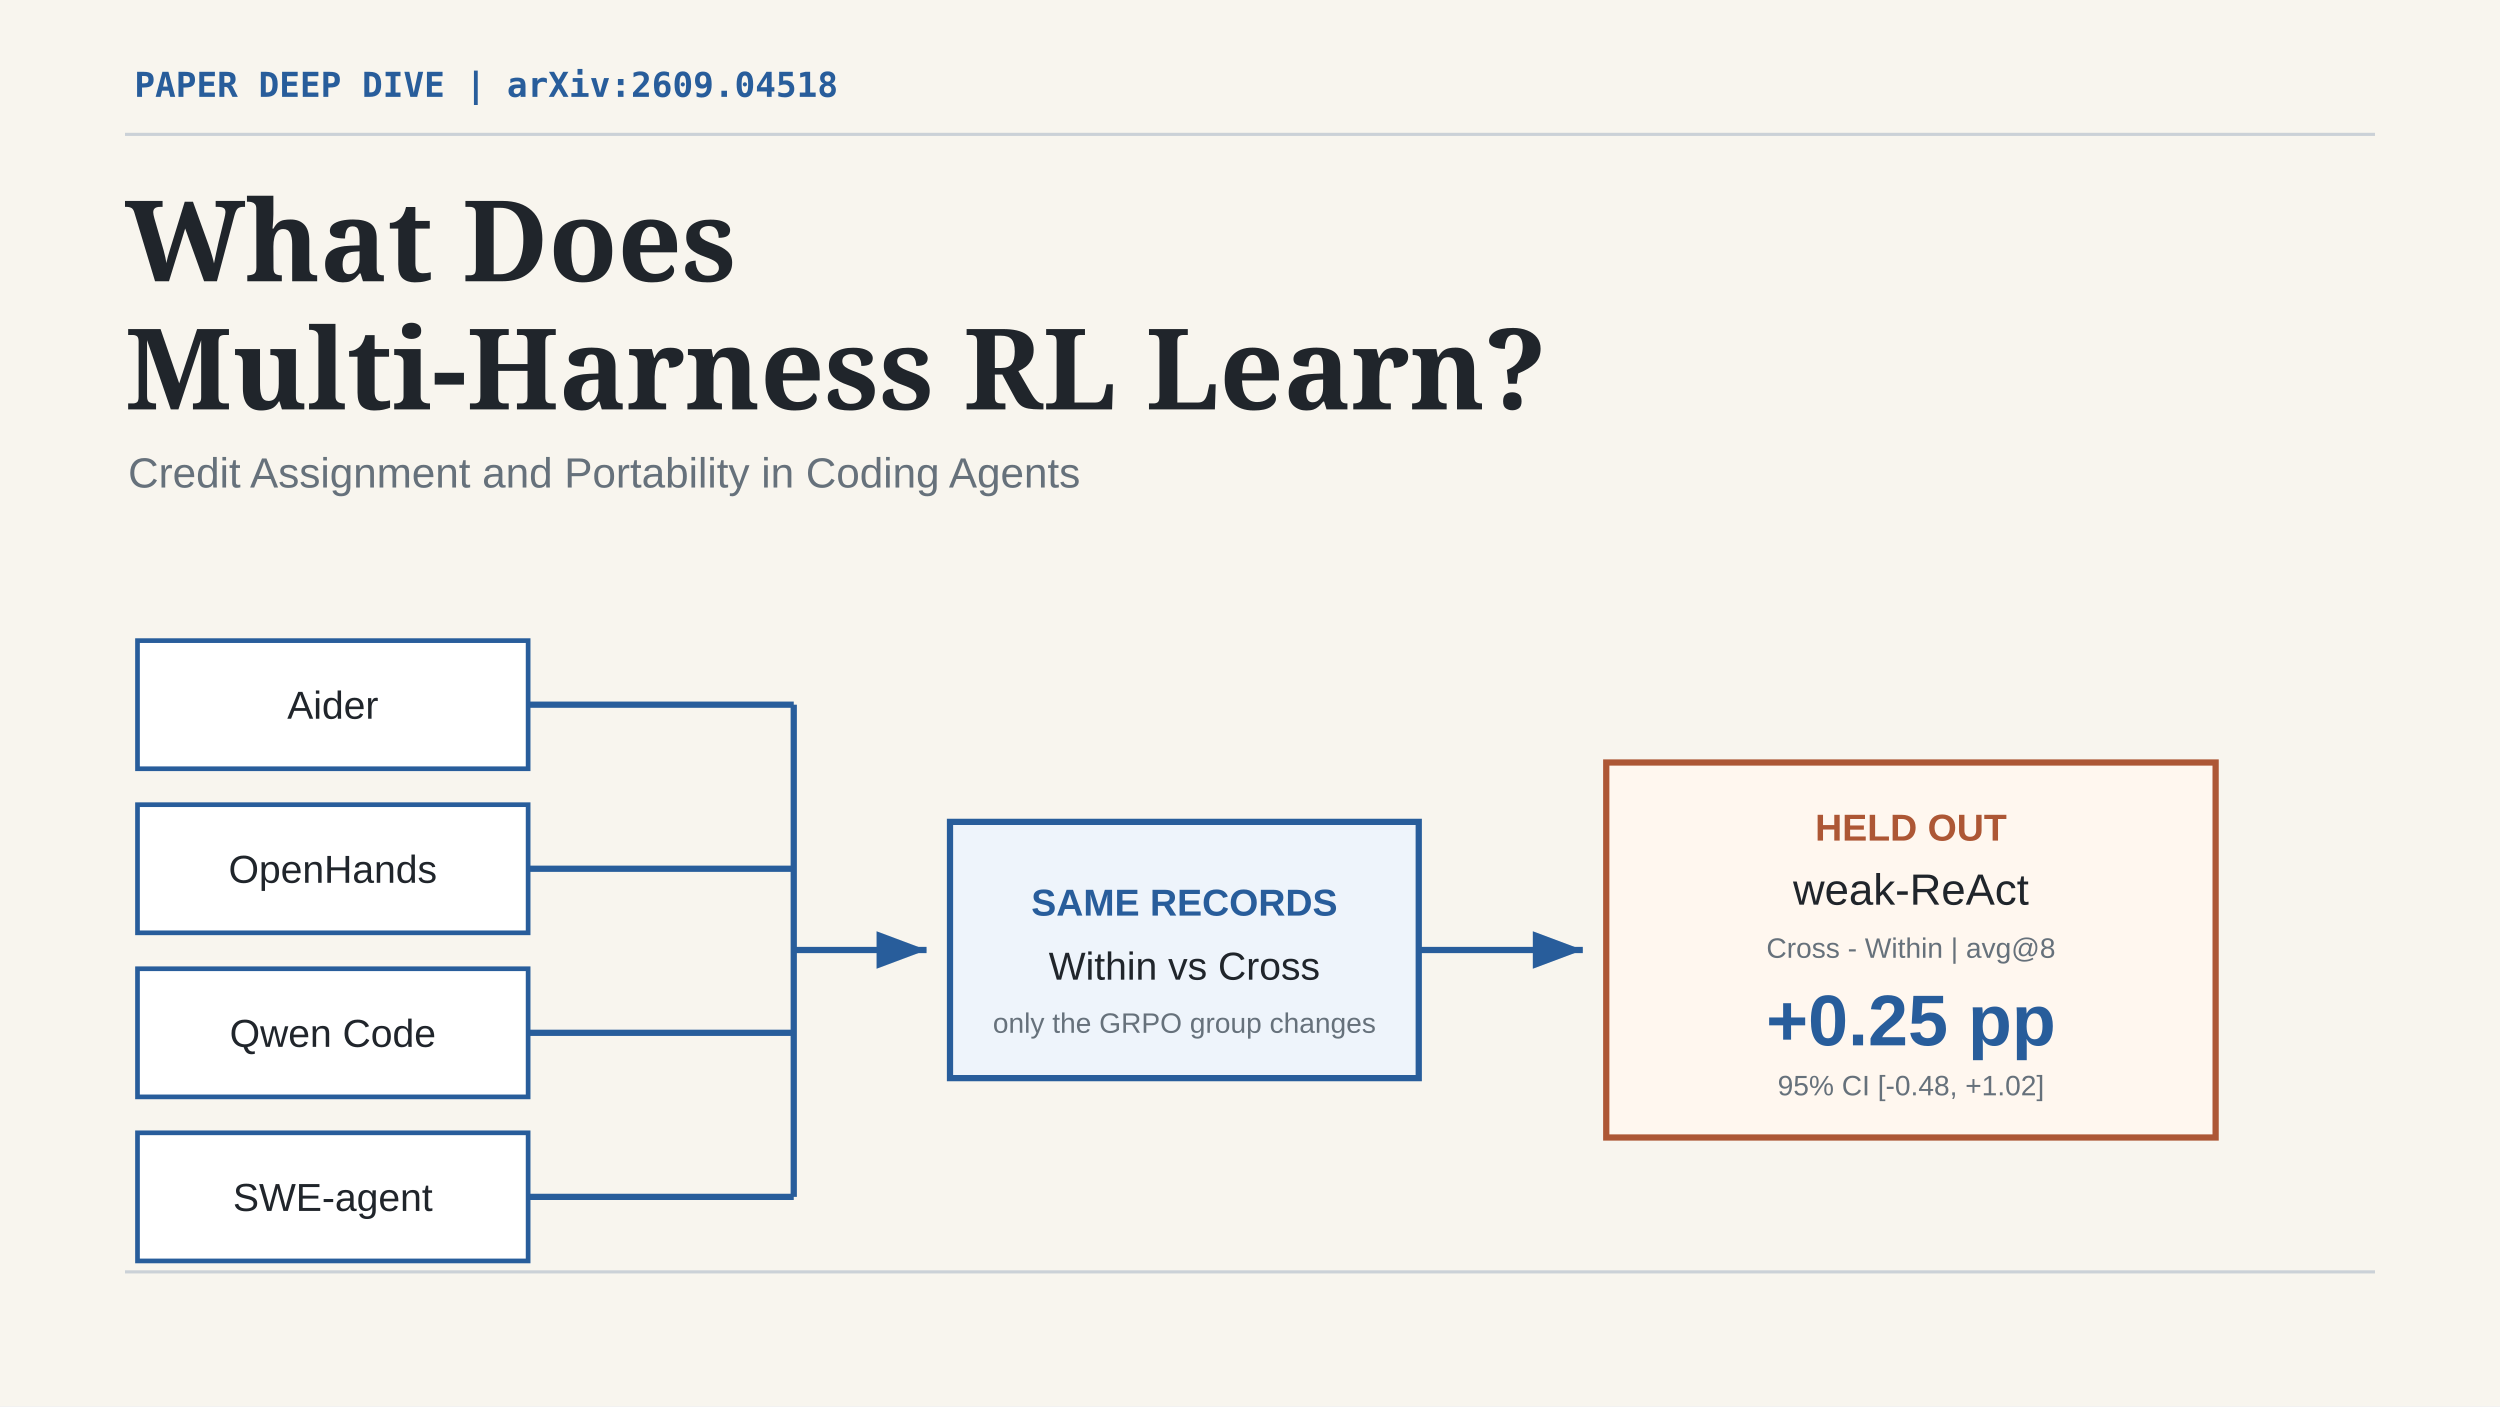
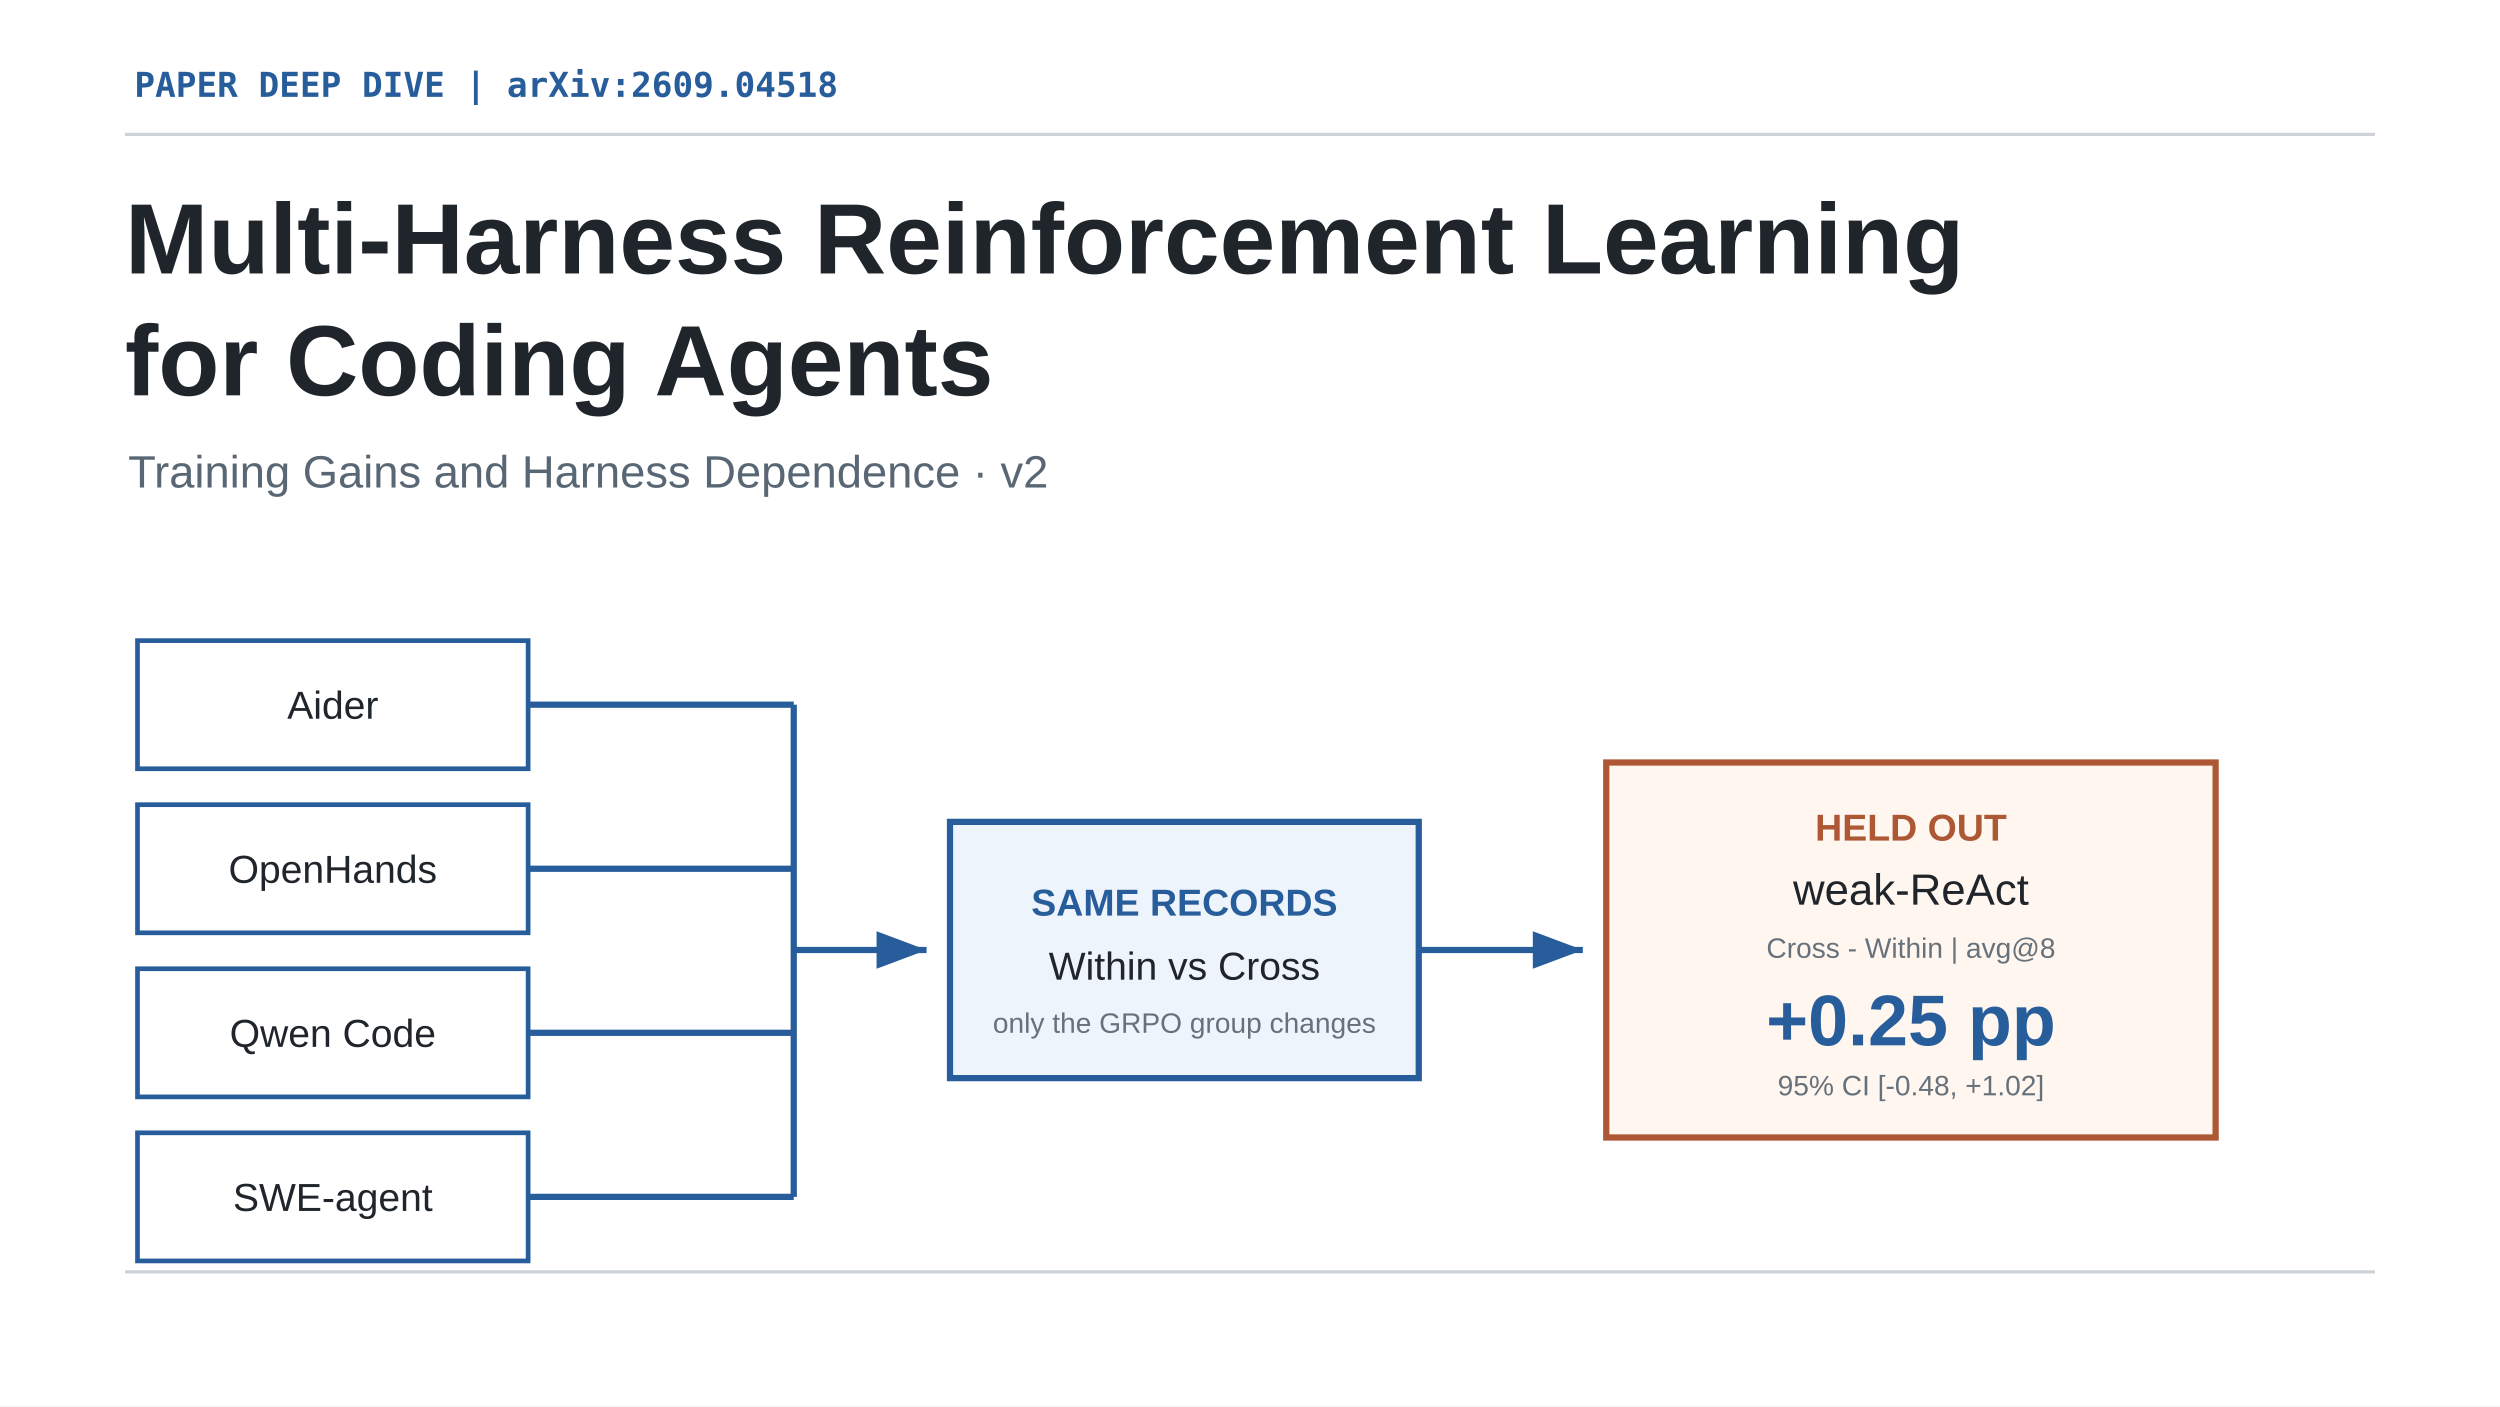
<svg xmlns="http://www.w3.org/2000/svg" width="1600" height="900" viewBox="0 0 1600 900" role="img" aria-labelledby="title desc">
-   <rect width="1600" height="900" fill="#f8f5ee" />
+   <rect width="1600" height="900" fill="#fff" />
  <path d="M80 86h1440M80 814h1440" stroke="#cbd1d7" stroke-width="2" />
  <text x="86" y="62" fill="#285d9b" font-family="ui-monospace,monospace" font-size="22" font-weight="700">PAPER DEEP DIVE | arXiv:2609.04518</text>
-   <text x="80" y="180" fill="#20252b" font-family="Georgia,serif" font-size="72" font-weight="700">What Does</text>
-   <text x="80" y="262" fill="#20252b" font-family="Georgia,serif" font-size="72" font-weight="700">Multi-Harness RL Learn?</text>
-   <text x="82" y="312" fill="#66717b" font-family="Arial,sans-serif" font-size="27">Credit Assignment and Portability in Coding Agents</text>
+   <text x="80" y="175" fill="#20252b" font-family="Arial,sans-serif" font-size="64" font-weight="700">Multi-Harness Reinforcement Learning</text>
+   <text x="80" y="253" fill="#20252b" font-family="Arial,sans-serif" font-size="64" font-weight="700">for Coding Agents</text>
+   <text x="82" y="312" fill="#596775" font-family="Arial,sans-serif" font-size="29">Training Gains and Harness Dependence · v2</text>
  <g transform="translate(88 410)" font-family="Arial,sans-serif">
    <rect x="0" y="0" width="250" height="82" fill="#fff" stroke="#285d9b" stroke-width="3" />
    <rect x="0" y="105" width="250" height="82" fill="#fff" stroke="#285d9b" stroke-width="3" />
    <rect x="0" y="210" width="250" height="82" fill="#fff" stroke="#285d9b" stroke-width="3" />
    <rect x="0" y="315" width="250" height="82" fill="#fff" stroke="#285d9b" stroke-width="3" />
    <text x="125" y="50" text-anchor="middle" font-size="25" fill="#20252b">Aider</text>
    <text x="125" y="155" text-anchor="middle" font-size="25" fill="#20252b">OpenHands</text>
    <text x="125" y="260" text-anchor="middle" font-size="25" fill="#20252b">Qwen Code</text>
    <text x="125" y="365" text-anchor="middle" font-size="25" fill="#20252b">SWE-agent</text>
    <path d="M250 41H420M250 146H420M250 251H420M250 356H420" stroke="#285d9b" stroke-width="4" />
    <path d="M420 41V356" stroke="#285d9b" stroke-width="4" />
    <path d="M420 198H505" stroke="#285d9b" stroke-width="4" marker-end="url(#arrow)" />
    <rect x="520" y="116" width="300" height="164" fill="#eef4fb" stroke="#285d9b" stroke-width="4" />
    <text x="670" y="176" text-anchor="middle" font-size="24" font-weight="700" fill="#285d9b">SAME RECORDS</text>
    <text x="670" y="217" text-anchor="middle" font-size="25" fill="#20252b">Within vs Cross</text>
    <text x="670" y="251" text-anchor="middle" font-size="18" fill="#66717b">only the GRPO group changes</text>
    <path d="M820 198H925" stroke="#285d9b" stroke-width="4" marker-end="url(#arrow)" />
    <rect x="940" y="78" width="390" height="240" fill="#fff7ef" stroke="#ad5735" stroke-width="4" />
    <text x="1135" y="128" text-anchor="middle" font-size="24" font-weight="700" fill="#ad5735">HELD OUT</text>
    <text x="1135" y="169" text-anchor="middle" font-size="28" fill="#20252b">weak-ReAct</text>
    <text x="1135" y="203" text-anchor="middle" font-size="18" fill="#66717b">Cross - Within | avg@8</text>
    <text x="1135" y="259" text-anchor="middle" font-size="46" font-weight="800" fill="#285d9b">+0.25 pp</text>
    <text x="1135" y="291" text-anchor="middle" font-size="18" fill="#66717b">95% CI [-0.48, +1.02]</text>
  </g>
  <defs>
    <marker id="arrow" markerWidth="10" markerHeight="10" refX="8" refY="3" orient="auto">
      <path d="M0 0L8 3L0 6Z" fill="#285d9b" />
    </marker>
  </defs>
</svg>
